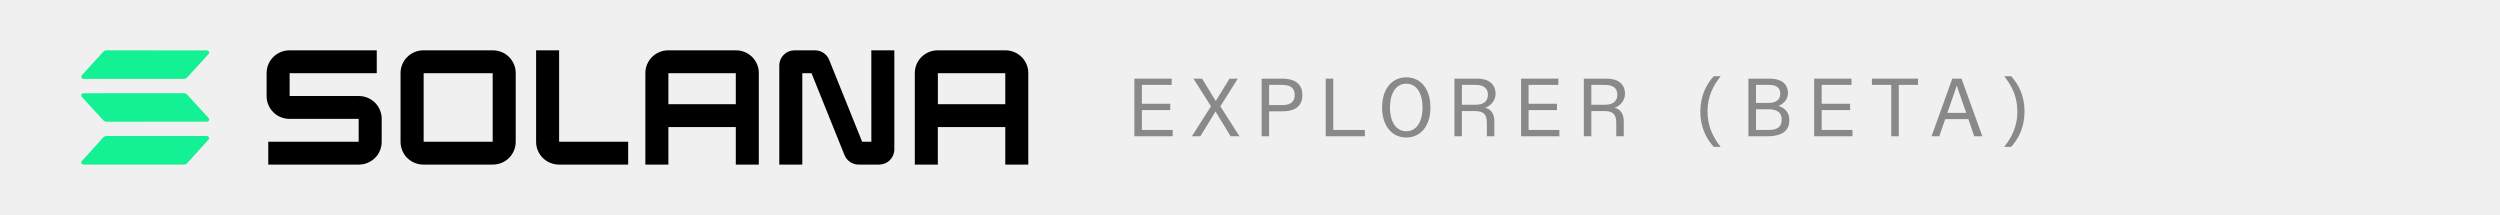
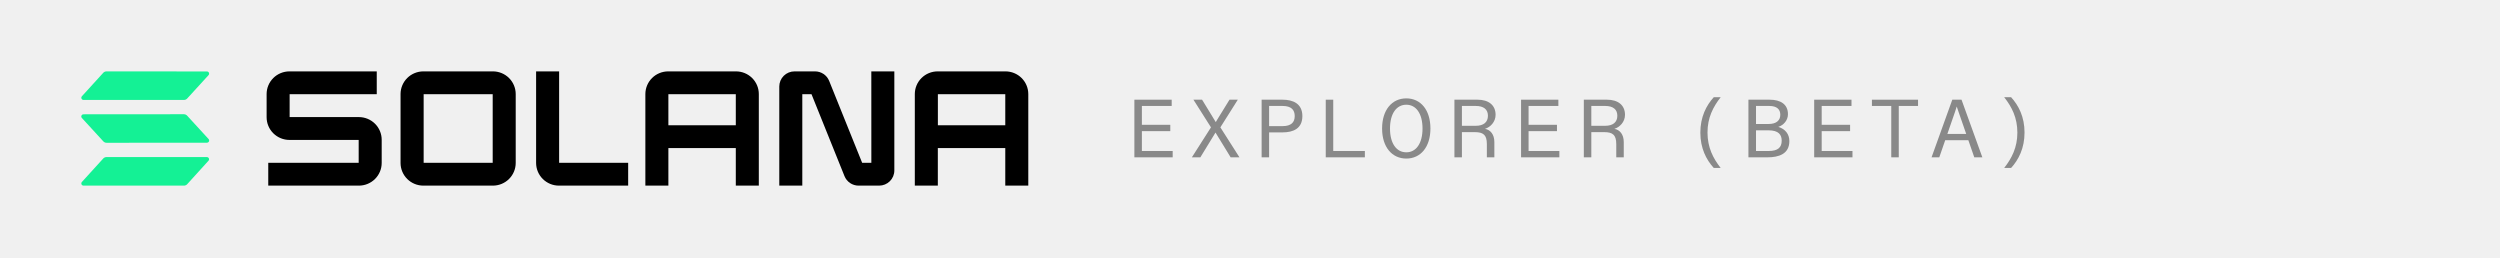
- <svg xmlns="http://www.w3.org/2000/svg" width="919" height="79" viewBox="0 0 919 79" fill="none">
-   <g clip-path="url(#clip0)">
-     <path d="M131.908 35.3H106.467V26.9H138.494V18.5H106.409C104.18 18.5 102.043 19.379 100.468 20.943C98.892 22.508 98.007 24.629 98.007 26.842V35.358C98.007 37.571 98.892 39.692 100.468 41.257C102.043 42.821 104.18 43.7 106.409 43.7H131.849V52.1H98.612V60.5H131.908C134.136 60.5 136.273 59.621 137.849 58.057C139.425 56.492 140.31 54.371 140.31 52.158V43.642C140.31 41.429 139.425 39.308 137.849 37.743C136.273 36.179 134.136 35.3 131.908 35.3V35.3Z" fill="black" />
-     <path d="M181.173 18.5H155.639C154.536 18.5 153.443 18.716 152.424 19.135C151.405 19.554 150.479 20.169 149.7 20.944C148.92 21.718 148.302 22.638 147.88 23.65C147.459 24.662 147.242 25.747 147.243 26.842V52.158C147.242 53.254 147.459 54.338 147.88 55.35C148.302 56.362 148.92 57.282 149.7 58.056C150.479 58.831 151.405 59.446 152.424 59.865C153.443 60.284 154.536 60.5 155.639 60.5H181.173C183.402 60.5 185.539 59.621 187.114 58.057C188.69 56.492 189.575 54.371 189.575 52.158V26.842C189.575 24.629 188.69 22.508 187.114 20.943C185.539 19.379 183.402 18.5 181.173 18.5V18.5ZM181.114 52.1H155.733V26.9H181.114V52.1Z" fill="black" />
-     <path d="M270.539 18.5H245.639C243.41 18.5 241.273 19.379 239.698 20.943C238.122 22.508 237.237 24.629 237.237 26.842V60.5H245.697V46.698H270.48V60.5H278.941V26.842C278.941 25.746 278.725 24.661 278.303 23.648C277.881 22.636 277.262 21.716 276.481 20.942C275.701 20.167 274.775 19.552 273.755 19.133C272.735 18.715 271.642 18.499 270.539 18.5V18.5ZM270.48 38.298H245.697V26.9H270.48V38.298Z" fill="black" />
-     <path d="M369.598 18.5H344.704C343.599 18.498 342.505 18.712 341.483 19.13C340.462 19.548 339.534 20.162 338.752 20.937C337.97 21.712 337.349 22.632 336.926 23.645C336.503 24.659 336.285 25.745 336.285 26.842V60.5H344.745V46.698H369.54V60.5H378V26.842C378 24.629 377.115 22.508 375.539 20.943C373.964 19.379 371.827 18.5 369.598 18.5V18.5ZM369.54 38.298H344.763V26.9H369.54V38.298Z" fill="black" />
-     <path d="M320.309 52.1H316.925L304.798 22C304.383 20.967 303.666 20.082 302.739 19.458C301.812 18.834 300.718 18.5 299.598 18.5H292.066C290.581 18.5 289.157 19.086 288.107 20.128C287.057 21.171 286.467 22.585 286.467 24.059V60.5H294.927V26.9H298.312L310.433 57C310.846 58.033 311.562 58.919 312.488 59.543C313.414 60.167 314.507 60.5 315.626 60.5H323.159C324.644 60.5 326.068 59.914 327.118 58.872C328.168 57.829 328.758 56.415 328.758 54.941V18.5H320.297L320.309 52.1Z" fill="black" />
-     <path d="M205.533 18.5H197.072V52.158C197.072 54.371 197.957 56.492 199.533 58.057C201.109 59.621 203.246 60.5 205.474 60.5H230.915V52.1H205.533V18.5Z" fill="black" />
-     <path fill-rule="evenodd" clip-rule="evenodd" d="M37.954 50.525C38.104 50.364 38.286 50.234 38.488 50.144C38.69 50.053 38.908 50.005 39.129 50H76.05C76.207 50.002 76.359 50.049 76.489 50.135C76.619 50.221 76.721 50.343 76.783 50.485C76.845 50.627 76.864 50.785 76.839 50.938C76.813 51.091 76.743 51.233 76.638 51.347L68.812 59.975C68.662 60.136 68.48 60.266 68.278 60.356C68.076 60.447 67.858 60.495 67.637 60.5H30.692C30.536 60.498 30.384 60.451 30.254 60.365C30.124 60.279 30.021 60.157 29.959 60.015C29.897 59.873 29.878 59.715 29.904 59.562C29.929 59.409 29.999 59.267 30.105 59.153L37.954 50.525ZM76.673 43.373C76.778 43.488 76.848 43.63 76.874 43.783C76.9 43.936 76.88 44.093 76.818 44.236C76.756 44.378 76.654 44.5 76.524 44.586C76.394 44.672 76.242 44.719 76.085 44.721L39.153 44.75C38.931 44.745 38.713 44.697 38.511 44.606C38.309 44.516 38.128 44.386 37.977 44.225L30.093 35.627C29.987 35.512 29.918 35.37 29.892 35.217C29.866 35.064 29.886 34.907 29.948 34.764C30.01 34.622 30.112 34.5 30.242 34.414C30.372 34.328 30.524 34.281 30.68 34.279L67.613 34.25C67.835 34.255 68.053 34.303 68.255 34.394C68.457 34.484 68.638 34.614 68.788 34.775L76.673 43.373ZM37.954 19.025C38.104 18.863 38.286 18.734 38.488 18.643C38.69 18.553 38.908 18.505 39.129 18.5L76.074 18.529C76.23 18.531 76.382 18.578 76.512 18.664C76.642 18.75 76.744 18.872 76.806 19.014C76.868 19.157 76.888 19.314 76.862 19.467C76.836 19.62 76.767 19.762 76.661 19.877L68.812 28.475C68.662 28.637 68.48 28.766 68.278 28.857C68.076 28.947 67.858 28.995 67.637 29H30.692C30.536 28.998 30.384 28.951 30.254 28.865C30.124 28.779 30.021 28.657 29.959 28.515C29.897 28.372 29.878 28.215 29.904 28.062C29.929 27.909 29.999 27.767 30.105 27.652L37.954 19.025Z" fill="#14F195" />
+ <svg xmlns="http://www.w3.org/2000/svg" fill="none" height="22" viewBox="0 0 919 79" width="214">
+   <clipPath id="a">
+     <path d="m29 18.5h349v42h-349z" />
+   </clipPath>
+   <g clip-path="url(#a)">
+     <g fill="#000">
+       <path d="m131.908 35.3h-25.441v-8.4h32.027v-8.4h-32.085c-2.229 0-4.366.879-5.941 2.443-1.576 1.564-2.461 3.686-2.461 5.899v8.517c0 2.212.885 4.334 2.461 5.899 1.575 1.564 3.712 2.443 5.941 2.443h25.44v8.4h-33.237v8.4h33.296c2.228 0 4.365-.879 5.941-2.443 1.576-1.564 2.461-3.686 2.461-5.899v-8.517c0-2.212-.885-4.334-2.461-5.899-1.576-1.564-3.713-2.443-5.941-2.443z" />
+       <path d="m181.173 18.5h-25.534c-1.103 0-2.196.216-3.215.635s-1.945 1.034-2.724 1.808c-.78.775-1.398 1.694-1.82 2.706-.421 1.012-.638 2.097-.637 3.192v25.317c-.001 1.095.216 2.18.637 3.192.422 1.012 1.04 1.932 1.82 2.706.779.775 1.705 1.389 2.724 1.808s2.112.635 3.215.635h25.534c2.229 0 4.366-.879 5.941-2.443 1.576-1.564 2.461-3.686 2.461-5.899v-25.317c0-2.212-.885-4.334-2.461-5.899-1.575-1.564-3.712-2.443-5.941-2.443zm-.059 33.6h-25.381v-25.2h25.381z" />
+       <path d="m270.539 18.5h-24.9c-2.229 0-4.366.879-5.941 2.443-1.576 1.564-2.461 3.686-2.461 5.899v33.658h8.46v-13.802h24.783v13.802h8.461v-33.658c0-1.096-.216-2.181-.638-3.193s-1.041-1.932-1.822-2.707c-.78-.775-1.706-1.389-2.726-1.808s-2.113-.634-3.216-.633zm-.059 19.798h-24.783v-11.398h24.783z" />
+       <path d="m369.598 18.5h-24.894c-1.105-.002-2.199.212-3.221.63-1.021.418-1.949 1.032-2.731 1.807-.782.775-1.403 1.695-1.826 2.708s-.641 2.099-.641 3.196v33.658h8.46v-13.802h24.795v13.802h8.46v-33.658c0-2.212-.885-4.334-2.461-5.899-1.575-1.564-3.712-2.443-5.941-2.443zm-.058 19.798h-24.777v-11.398h24.777z" />
+       <path d="m320.309 52.1h-3.384l-12.127-30.1c-.415-1.033-1.132-1.918-2.059-2.542s-2.021-.958-3.141-.958h-7.532c-1.485 0-2.909.586-3.959 1.628-1.05 1.043-1.64 2.457-1.64 3.931v36.441h8.46v-33.6h3.385l12.121 30.1c.413 1.033 1.129 1.919 2.055 2.543.926.624 2.019.958 3.138.957h7.533c1.485 0 2.909-.586 3.959-1.628 1.05-1.043 1.64-2.457 1.64-3.931v-36.441h-8.461z" />
+       <path d="m205.533 18.5h-8.461v33.658c0 2.212.885 4.334 2.461 5.899 1.576 1.564 3.713 2.443 5.941 2.443h25.441v-8.4h-25.382z" />
+     </g>
+     <path clip-rule="evenodd" d="m37.954 50.525c.15-.162.332-.291.534-.382.202-.09.42-.139.641-.143h36.921c.156.002.308.049.438.135s.232.208.294.35c.062.142.081.299.056.453-.026.153-.096.295-.201.41l-7.826 8.627c-.15.162-.332.291-.534.382s-.42.139-.641.143h-36.945c-.156-.002-.308-.049-.438-.135-.13-.086-.232-.208-.294-.35-.062-.142-.081-.299-.056-.453s.096-.295.201-.41zm38.719-7.152c.105.115.175.257.201.41.026.153.006.31-.056.452-.062.142-.164.264-.294.35-.13.086-.282.133-.439.135l-36.933.029c-.221-.004-.44-.053-.641-.143-.202-.09-.383-.22-.534-.382l-7.885-8.598c-.105-.115-.175-.257-.201-.41-.026-.153-.006-.31.056-.452.062-.142.164-.264.294-.35.13-.086.282-.133.438-.135l36.933-.029c.221.004.44.053.641.143s.383.22.534.382zm-38.719-24.348c.15-.162.332-.291.534-.382.202-.09.42-.139.641-.143l36.945.029c.156.002.308.049.438.135.13.086.232.207.294.35.062.142.081.299.056.452-.026.153-.096.295-.201.41l-7.85 8.598c-.15.162-.332.291-.534.382s-.42.139-.641.143h-36.945c-.156-.002-.308-.049-.438-.135-.13-.086-.232-.208-.294-.35-.062-.142-.081-.299-.056-.453s.096-.295.201-.41z" fill="#14f195" fill-rule="evenodd" />
  </g>
-   <path d="M431.075 50.096V47.765H419.754V40.47H430.197V38.14H419.754V31.208H430.711V28.908H417V50.096H431.075Z" fill="#898989" />
-   <path d="M441.249 50.096L445.97 42.377C446.273 41.893 446.545 41.469 446.818 40.985L447.665 42.377L452.387 50.096H455.626L448.604 39.078L455.02 28.908H451.963L447.938 35.446C447.575 36.051 447.242 36.626 446.909 37.141C446.576 36.626 446.212 36.021 445.88 35.446L441.884 28.908H438.706L445.153 39.078L438.131 50.096H441.249Z" fill="#898989" />
-   <path d="M466.525 50.096V40.924H471.489C475.333 40.924 478.753 39.562 478.753 34.931C478.753 30.27 475.181 28.908 471.489 28.908H463.77V50.096H466.525ZM466.525 31.208H471.458C474.697 31.208 475.938 32.661 475.938 34.931C475.938 37.171 474.697 38.624 471.458 38.624H466.525V31.208Z" fill="#898989" />
-   <path d="M501.723 50.096V47.765H490.1V28.908H487.346V50.096H501.723Z" fill="#898989" />
-   <path d="M516.957 50.55C522.194 50.55 525.826 46.342 525.826 39.502C525.826 32.661 522.224 28.424 516.957 28.424C511.691 28.424 508.058 32.661 508.058 39.502C508.058 46.342 511.721 50.55 516.957 50.55ZM516.957 48.249C513.325 48.249 510.964 44.98 510.964 39.502C510.964 33.993 513.355 30.754 516.957 30.754C520.529 30.754 522.92 33.993 522.92 39.502C522.92 44.98 520.559 48.249 516.957 48.249Z" fill="#898989" />
-   <path d="M537.399 50.096V40.834H542.121C545.269 40.834 546.57 41.863 546.57 45.222V50.096H549.325V44.466C549.325 41.681 547.872 39.956 545.874 39.623C547.781 39.048 549.779 37.141 549.779 34.477C549.779 30.906 547.206 28.908 543.15 28.908H534.645V50.096H537.399ZM537.399 31.208H542.484C545.33 31.208 546.964 32.419 546.964 34.81C546.964 37.201 545.33 38.503 542.484 38.503H537.399V31.208Z" fill="#898989" />
-   <path d="M573.221 50.096V47.765H561.9V40.47H572.343V38.14H561.9V31.208H572.857V28.908H559.146V50.096H573.221Z" fill="#898989" />
-   <path d="M584.969 50.096V40.834H589.69C592.838 40.834 594.14 41.863 594.14 45.222V50.096H596.894V44.466C596.894 41.681 595.441 39.956 593.444 39.623C595.35 39.048 597.348 37.141 597.348 34.477C597.348 30.906 594.775 28.908 590.719 28.908H582.214V50.096H584.969ZM584.969 31.208H590.054C592.899 31.208 594.533 32.419 594.533 34.81C594.533 37.201 592.899 38.503 590.054 38.503H584.969V31.208Z" fill="#898989" />
-   <path d="M632.522 54C629.707 50.428 627.679 46.433 627.679 40.985C627.679 35.537 629.707 31.602 632.522 28H629.979C627.225 31.027 625.046 35.264 625.046 41.015C625.046 46.766 627.225 50.973 629.979 54H632.522Z" fill="#898989" />
-   <path d="M649.746 50.096C653.893 50.096 657.767 48.855 657.767 44.133C657.767 41.499 656.223 39.683 653.711 38.896C655.618 38.291 657.252 36.535 657.252 34.235C657.252 30.573 654.498 28.908 650.533 28.908H642.724V50.096H649.746ZM645.508 31.208H650.351C653.317 31.208 654.437 32.57 654.437 34.447C654.437 36.596 652.894 37.837 650.139 37.837H645.508V31.208ZM645.508 40.168H650.079C653.832 40.168 654.952 41.802 654.952 43.981C654.952 46.494 653.499 47.765 650.2 47.765H645.508V40.168Z" fill="#898989" />
-   <path d="M680.971 50.096V47.765H669.651V40.47H680.093V38.14H669.651V31.208H680.607V28.908H666.896V50.096H680.971Z" fill="#898989" />
-   <path d="M697.985 50.096V31.208H705.068V28.908H688.118V31.208H695.231V50.096H697.985Z" fill="#898989" />
-   <path d="M728.711 50.096L721.054 28.908H717.664L710.036 50.096H712.881L715.061 43.8H723.566L725.745 50.096H728.711ZM718.632 33.478C718.874 32.752 719.086 32.116 719.298 31.42L719.994 33.478L722.779 41.499H715.848L718.632 33.478Z" fill="#898989" />
-   <path d="M736.741 28C739.556 31.572 741.584 35.537 741.584 41.015C741.584 46.433 739.556 50.398 736.741 54H739.284C742.038 50.973 744.217 46.736 744.217 40.985C744.217 35.204 742.038 31.027 739.284 28H736.741Z" fill="#898989" />
-   <defs>
-     <clipPath id="clip0">
-       <rect width="349" height="42" fill="white" transform="translate(29 18.5)" />
-     </clipPath>
-   </defs>
+   <g fill="#898989">
+     <path d="m431.075 50.096v-2.331h-11.321v-7.295h10.443v-2.331h-10.443v-6.931h10.957v-2.3h-13.711v21.188z" />
+     <path d="m441.249 50.096 4.721-7.718c.303-.484.575-.908.848-1.392l.847 1.392 4.722 7.718h3.239l-7.022-11.018 6.416-10.17h-3.057l-4.025 6.538c-.363.605-.696 1.18-1.029 1.695-.333-.515-.697-1.12-1.029-1.695l-3.996-6.538h-3.178l6.447 10.17-7.022 11.018z" />
+     <path d="m466.525 50.096v-9.171h4.964c3.844 0 7.264-1.362 7.264-5.993 0-4.661-3.572-6.023-7.264-6.023h-7.719v21.188zm0-18.887h4.933c3.239 0 4.48 1.453 4.48 3.723 0 2.24-1.241 3.693-4.48 3.693h-4.933z" />
+     <path d="m501.723 50.096v-2.331h-11.623v-18.857h-2.754v21.188z" />
+     <path d="m516.957 50.55c5.237 0 8.869-4.207 8.869-11.048 0-6.841-3.602-11.078-8.869-11.078-5.266 0-8.899 4.237-8.899 11.078 0 6.84 3.663 11.048 8.899 11.048zm0-2.3c-3.632 0-5.993-3.269-5.993-8.747 0-5.509 2.391-8.747 5.993-8.747 3.572 0 5.963 3.239 5.963 8.747 0 5.478-2.361 8.747-5.963 8.747z" />
+     <path d="m537.399 50.096v-9.262h4.722c3.148 0 4.449 1.029 4.449 4.389v4.873h2.755v-5.63c0-2.785-1.453-4.51-3.451-4.843 1.907-.575 3.905-2.482 3.905-5.146 0-3.572-2.573-5.569-6.629-5.569h-8.505v21.188zm0-18.887h5.085c2.846 0 4.48 1.211 4.48 3.602 0 2.391-1.634 3.693-4.48 3.693h-5.085z" />
+     <path d="m573.221 50.096v-2.331h-11.321v-7.295h10.443v-2.331h-10.443v-6.931h10.957v-2.3h-13.711v21.188z" />
+     <path d="m584.969 50.096v-9.262h4.721c3.148 0 4.45 1.029 4.45 4.389v4.873h2.754v-5.63c0-2.785-1.453-4.51-3.45-4.843 1.906-.575 3.904-2.482 3.904-5.146 0-3.572-2.573-5.569-6.629-5.569h-8.505v21.188zm0-18.887h5.085c2.845 0 4.479 1.211 4.479 3.602 0 2.391-1.634 3.693-4.479 3.693h-5.085z" />
+     <path d="m632.522 54c-2.815-3.572-4.843-7.567-4.843-13.015s2.028-9.383 4.843-12.985h-2.543c-2.754 3.027-4.933 7.264-4.933 13.015 0 5.751 2.179 9.958 4.933 12.985z" />
+     <path d="m649.746 50.096c4.147 0 8.021-1.241 8.021-5.963 0-2.633-1.544-4.449-4.056-5.236 1.907-.605 3.541-2.361 3.541-4.661 0-3.662-2.754-5.327-6.719-5.327h-7.809v21.188zm-4.238-18.887h4.843c2.966 0 4.086 1.362 4.086 3.239 0 2.149-1.543 3.39-4.298 3.39h-4.631zm0 8.959h4.571c3.753 0 4.873 1.635 4.873 3.814 0 2.512-1.453 3.784-4.752 3.784h-4.692z" />
+     <path d="m680.971 50.096v-2.331h-11.32v-7.295h10.442v-2.331h-10.442v-6.931h10.956v-2.3h-13.711v21.188z" />
+     <path d="m697.985 50.096v-18.887h7.083v-2.3h-16.95v2.3h7.113v18.887z" />
+     <path d="m728.711 50.096-7.657-21.188h-3.39l-7.628 21.188h2.845l2.18-6.296h8.505l2.179 6.296zm-10.079-16.617c.242-.727.454-1.362.666-2.058l.696 2.058 2.785 8.021h-6.931z" />
+     <path d="m736.741 28c2.815 3.572 4.843 7.537 4.843 13.015 0 5.418-2.028 9.383-4.843 12.985h2.543c2.754-3.027 4.933-7.264 4.933-13.015 0-5.781-2.179-9.958-4.933-12.985z" />
+   </g>
</svg>
